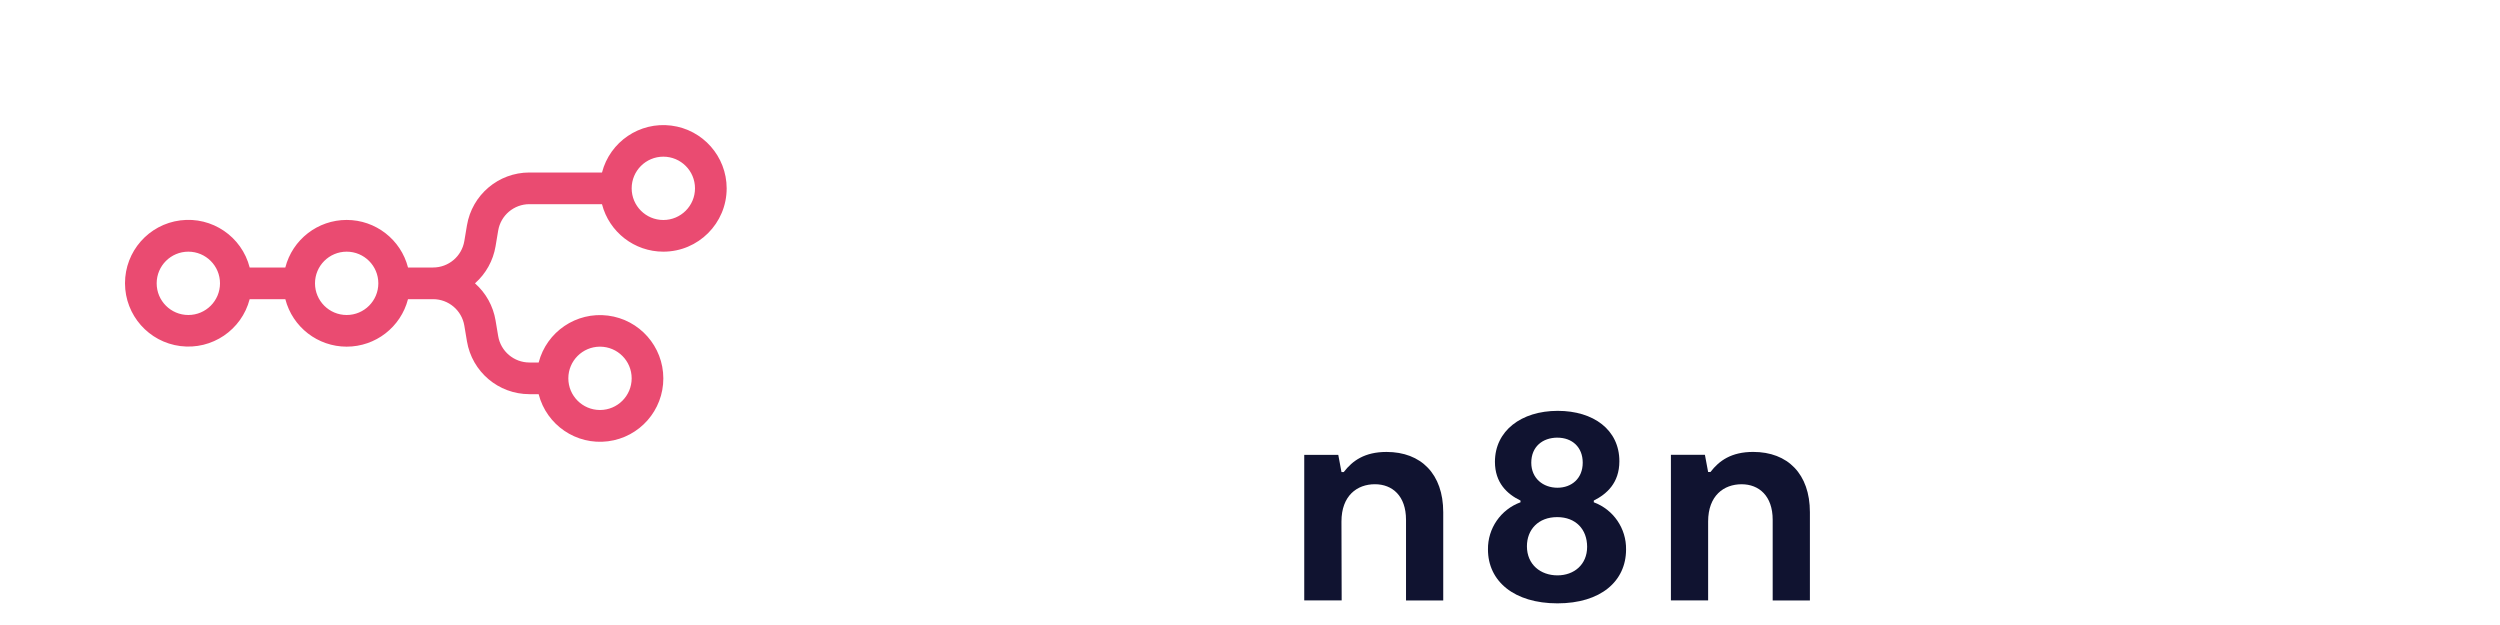
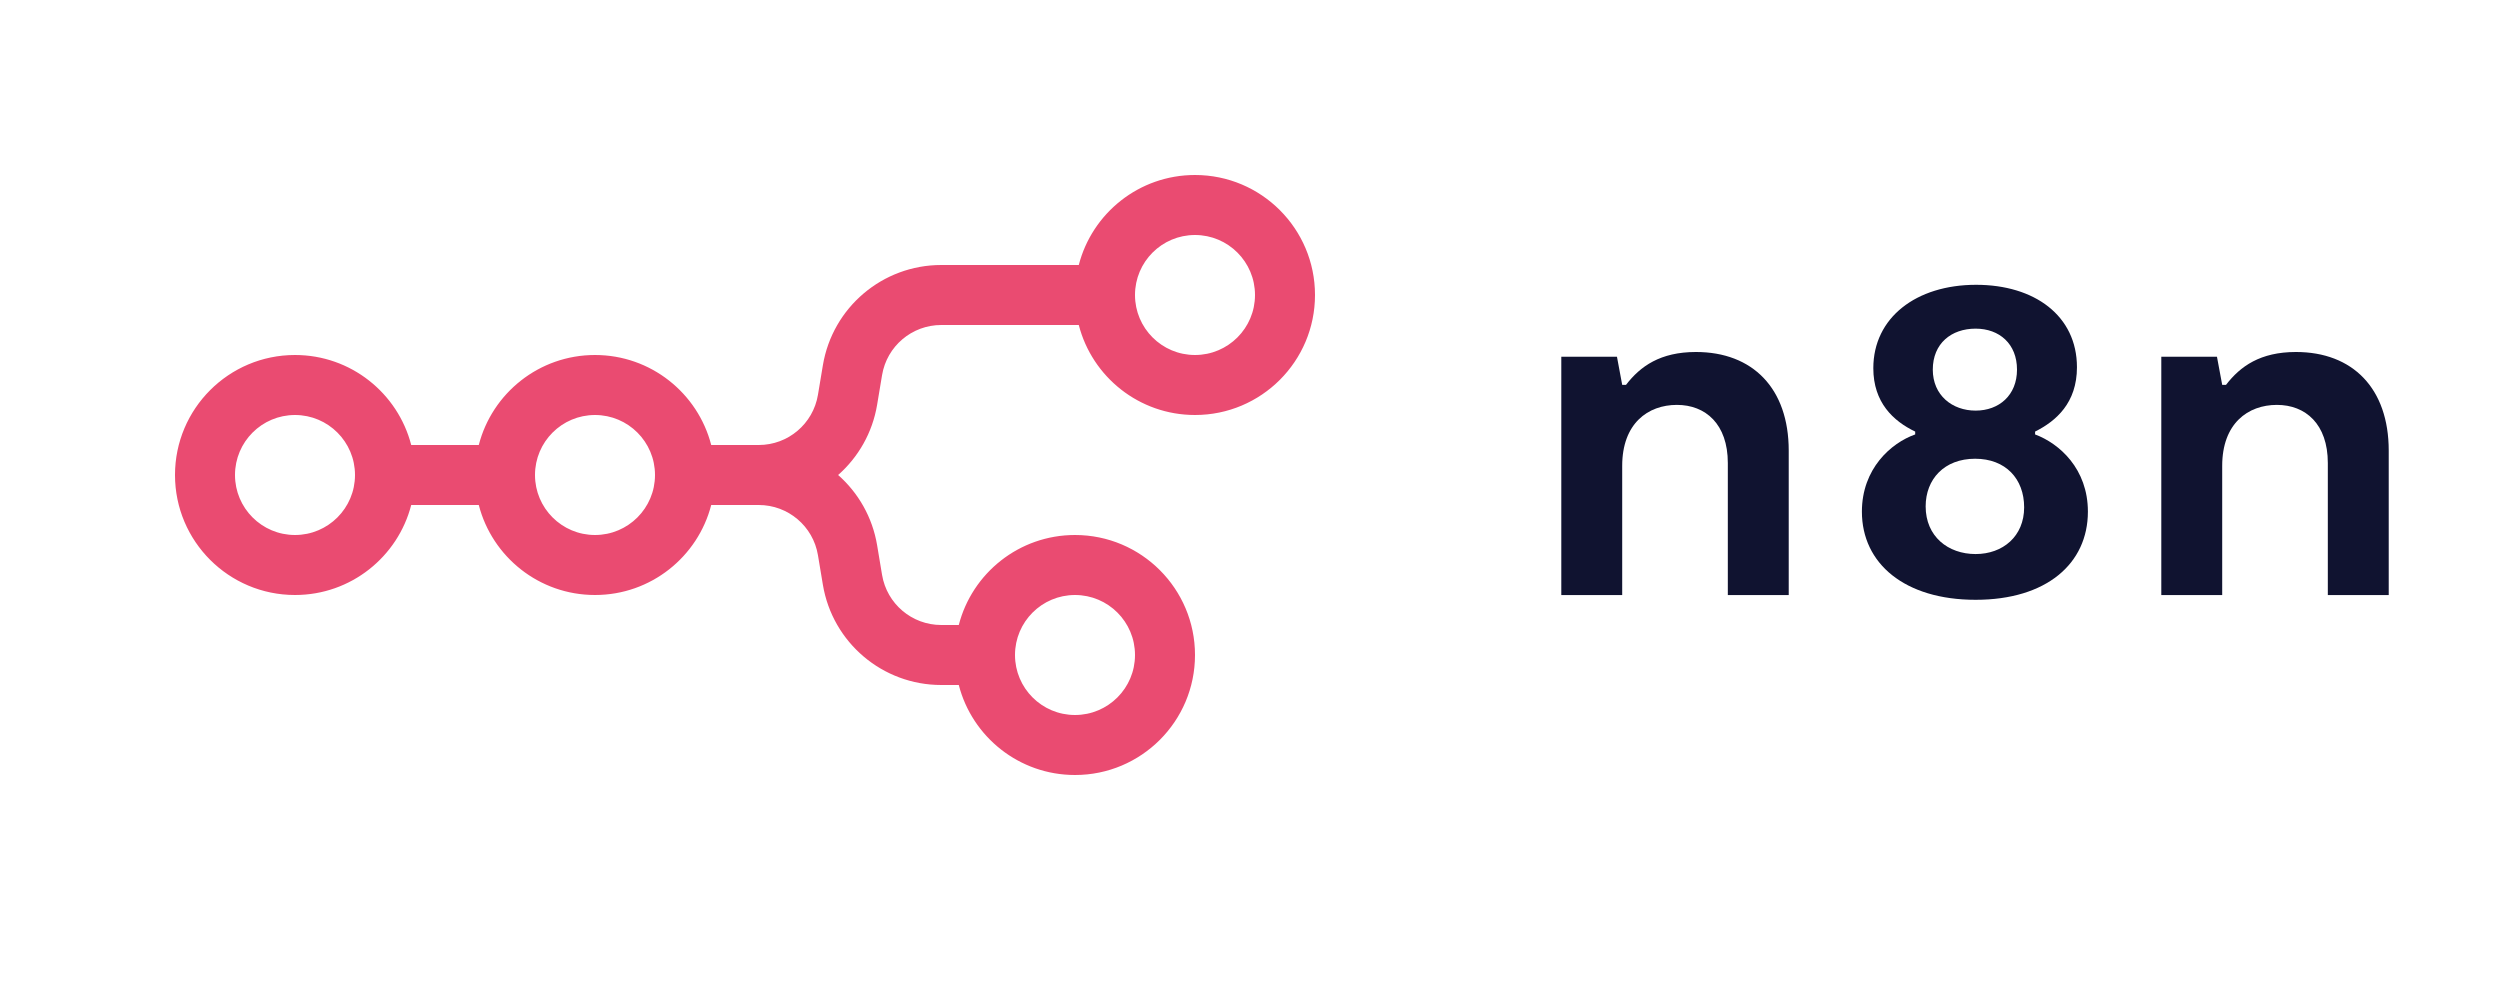
- <svg xmlns="http://www.w3.org/2000/svg" viewBox="0 0 240 60" role="img" aria-labelledby="title">
-   <g transform="translate(12 12) scale(1.9)">
-     <path fill="#EA4B71" fill-rule="evenodd" d="M27.2 6.4A3.2 3.2 0 0 1 24.1 4h-3.667a1.6 1.6 0 0 0-1.578 1.337l-.132.79A3.2 3.2 0 0 1 17.683 8a3.2 3.2 0 0 1 1.04 1.874l.132.789A1.6 1.6 0 0 0 20.433 12h.468a3.201 3.201 0 0 1 6.299.8 3.2 3.2 0 0 1-6.3.8h-.467a3.2 3.2 0 0 1-3.156-2.674l-.132-.789A1.6 1.6 0 0 0 15.567 8.8h-1.268a3.201 3.201 0 0 1-6.198 0H6.299A3.201 3.201 0 0 1 0 8a3.2 3.2 0 0 1 6.3-.8h1.8a3.201 3.201 0 0 1 6.2 0h1.267a1.6 1.6 0 0 0 1.578-1.337l.132-.79A3.2 3.2 0 0 1 20.433 2.4h3.668a3.201 3.201 0 0 1 6.299.8 3.2 3.2 0 0 1-3.2 3.2m0-1.6a1.6 1.6 0 1 0 0-3.2 1.6 1.6 0 0 0 0 3.2m-24 4.8a1.6 1.6 0 1 0 0-3.2 1.6 1.6 0 0 0 0 3.2M12.8 8a1.6 1.6 0 1 1-3.2 0 1.6 1.6 0 0 1 3.2 0m12.8 4.8a1.6 1.6 0 1 1-3.2 0 1.6 1.6 0 0 1 3.2 0" />
-   </g>
-   <g transform="translate(120 11) scale(2.2)">
-     <g fill="#101330" transform="translate(-33 10)">
-       <path fill-rule="evenodd" clip-rule="evenodd" d="M48.002 6.918v-.076c.558-.28 1.116-.762 1.116-1.716 0-1.372-1.13-2.198-2.69-2.198-1.598 0-2.74.877-2.74 2.224 0 .915.533 1.41 1.116 1.69v.076a2.16 2.16 0 0 0-1.42 2.059c0 1.385 1.141 2.351 3.032 2.351 1.89 0 2.994-.966 2.994-2.351a2.16 2.16 0 0 0-1.408-2.059m-1.587-2.82c.635 0 1.104.406 1.104 1.092 0 .686-.482 1.093-1.103 1.093-.622 0-1.142-.407-1.142-1.093 0-.699.495-1.093 1.142-1.093m0 6.01c-.735 0-1.332-.47-1.332-1.27 0-.725.495-1.272 1.32-1.272.812 0 1.307.534 1.307 1.297 0 .775-.571 1.245-1.294 1.245" />
-       <path d="M51.367 11.2h1.624V7.758c0-1.131.685-1.627 1.46-1.627.76 0 1.357.509 1.357 1.55v3.52h1.624V7.35c0-1.664-.964-2.63-2.474-2.63-.952 0-1.485.381-1.865.877h-.102l-.14-.75h-1.484zM37 11.2h-1.633V4.848h1.485l.14.75h.1c.381-.496.914-.877 1.866-.877 1.51 0 2.474.966 2.474 2.63v3.85h-1.624V7.68c0-1.041-.596-1.55-1.358-1.55-.774 0-1.459.496-1.459 1.627z" />
-     </g>
+ <svg xmlns="http://www.w3.org/2000/svg" width="500" height="200" fill="none">
+   <g>
+     <path id="svg_1" fill="#EA4B71" d="m239,83c-11.183,0 -20.58,-7.649 -23.244,-18l-27.508,0c-5.866,0 -10.872,4.241 -11.836,10.027l-0.987,5.919c-0.936,5.619 -3.779,10.509 -7.799,14.054c4.02,3.545 6.863,8.435 7.799,14.054l0.987,5.919c0.964,5.786 5.97,10.027 11.836,10.027l3.508,0c2.664,-10.351 12.061,-18 23.244,-18c13.255,0 24,10.745 24,24c0,13.255 -10.745,24 -24,24c-11.183,0 -20.58,-7.649 -23.244,-18l-3.508,0c-11.732,0 -21.744,-8.482 -23.673,-20.054l-0.987,-5.919c-0.964,-5.786 -5.97,-10.027 -11.836,-10.027l-9.508,0c-2.664,10.351 -12.061,18 -23.244,18c-11.183,0 -20.58,-7.649 -23.244,-18l-13.512,0c-2.664,10.351 -12.061,18 -23.244,18c-13.255,0 -24,-10.745 -24,-24c0,-13.255 10.745,-24 24,-24c11.183,0 20.58,7.649 23.244,18l13.512,0c2.664,-10.351 12.061,-18 23.244,-18c11.183,0 20.58,7.649 23.244,18l9.508,0c5.866,0 10.872,-4.241 11.836,-10.027l0.987,-5.919c1.929,-11.572 11.941,-20.054 23.673,-20.054l27.508,0c2.664,-10.351 12.061,-18 23.244,-18c13.255,0 24,10.745 24,24c0,13.255 -10.745,24 -24,24zm0,-12c6.627,0 12,-5.373 12,-12c0,-6.627 -5.373,-12 -12,-12c-6.627,0 -12,5.373 -12,12c0,6.627 5.373,12 12,12zm-180,36c6.627,0 12,-5.373 12,-12c0,-6.627 -5.373,-12 -12,-12c-6.627,0 -12,5.373 -12,12c0,6.627 5.373,12 12,12zm72,-12c0,6.627 -5.373,12 -12,12c-6.627,0 -12,-5.373 -12,-12c0,-6.627 5.373,-12 12,-12c6.627,0 12,5.373 12,12zm96,36c0,6.627 -5.373,12 -12,12c-6.627,0 -12,-5.373 -12,-12c0,-6.627 5.373,-12 12,-12c6.627,0 12,5.373 12,12z" clip-rule="evenodd" fill-rule="evenodd" />
+     <path id="svg_2" fill="#101330" d="m407.017,86.887l0,-0.571c4.187,-2.097 8.374,-5.719 8.374,-12.867c0,-10.294 -8.469,-16.489 -20.173,-16.489c-11.99,0 -20.554,6.576 -20.554,16.679c0,6.863 3.996,10.58 8.374,12.677l0,0.571c-4.853,1.716 -10.658,6.863 -10.658,15.441c0,10.388 8.564,17.632 22.743,17.632c14.178,0 22.457,-7.244 22.457,-17.632c0,-8.578 -5.71,-13.63 -10.563,-15.441zm-11.894,-21.158c4.758,0 8.278,3.049 8.278,8.196c0,5.147 -3.616,8.197 -8.278,8.197c-4.663,0 -8.565,-3.05 -8.565,-8.197c0,-5.242 3.712,-8.196 8.565,-8.196zm0,45.081c-5.52,0 -9.992,-3.526 -9.992,-9.531c0,-5.432 3.711,-9.531 9.896,-9.531c6.091,0 9.802,4.003 9.802,9.722c0,5.814 -4.282,9.34 -9.706,9.34z" clip-rule="evenodd" fill-rule="evenodd" />
+     <path id="svg_3" fill="#101330" d="m432.26,119.007l12.18,0l0,-25.829c0,-8.483 5.139,-12.2 10.943,-12.2c5.71,0 10.182,3.813 10.182,11.628l0,26.401l12.18,0l0,-28.879c0,-12.486 -7.232,-19.729 -18.555,-19.729c-7.137,0 -11.134,2.859 -13.989,6.576l-0.761,0l-1.047,-5.623l-11.133,0l0,47.655z" />
+     <path id="svg_4" fill="#101330" d="m324.44,119.007l-12.18,0l0,-47.655l11.133,0l1.047,5.623l0.761,0c2.855,-3.717 6.852,-6.576 13.989,-6.576c11.323,0 18.555,7.243 18.555,19.729l0,28.879l-12.18,0l0,-26.401c0,-7.815 -4.472,-11.628 -10.182,-11.628c-5.804,0 -10.943,3.717 -10.943,12.2l0,25.829z" />
  </g>
</svg>
